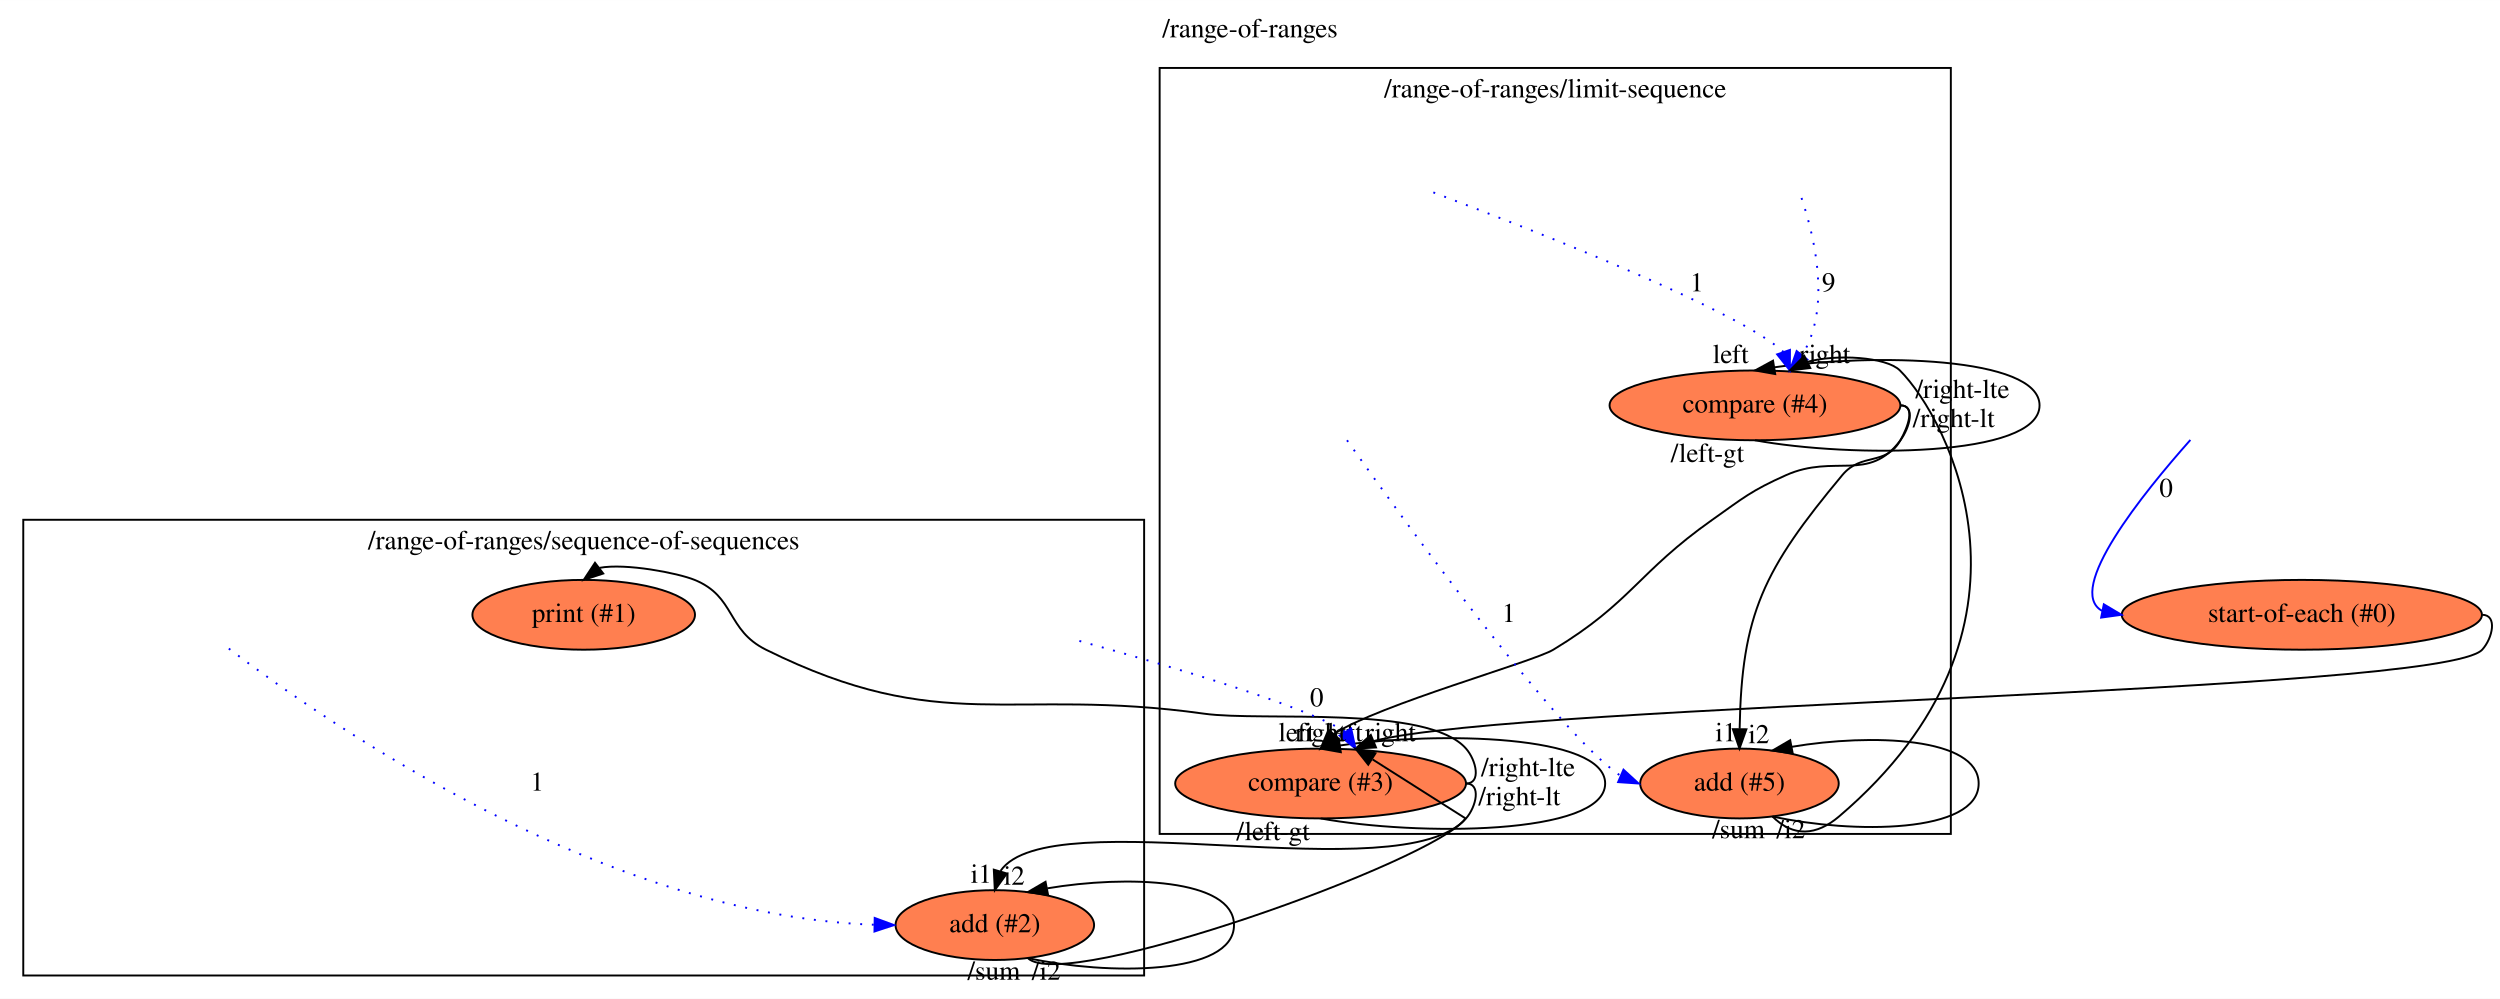
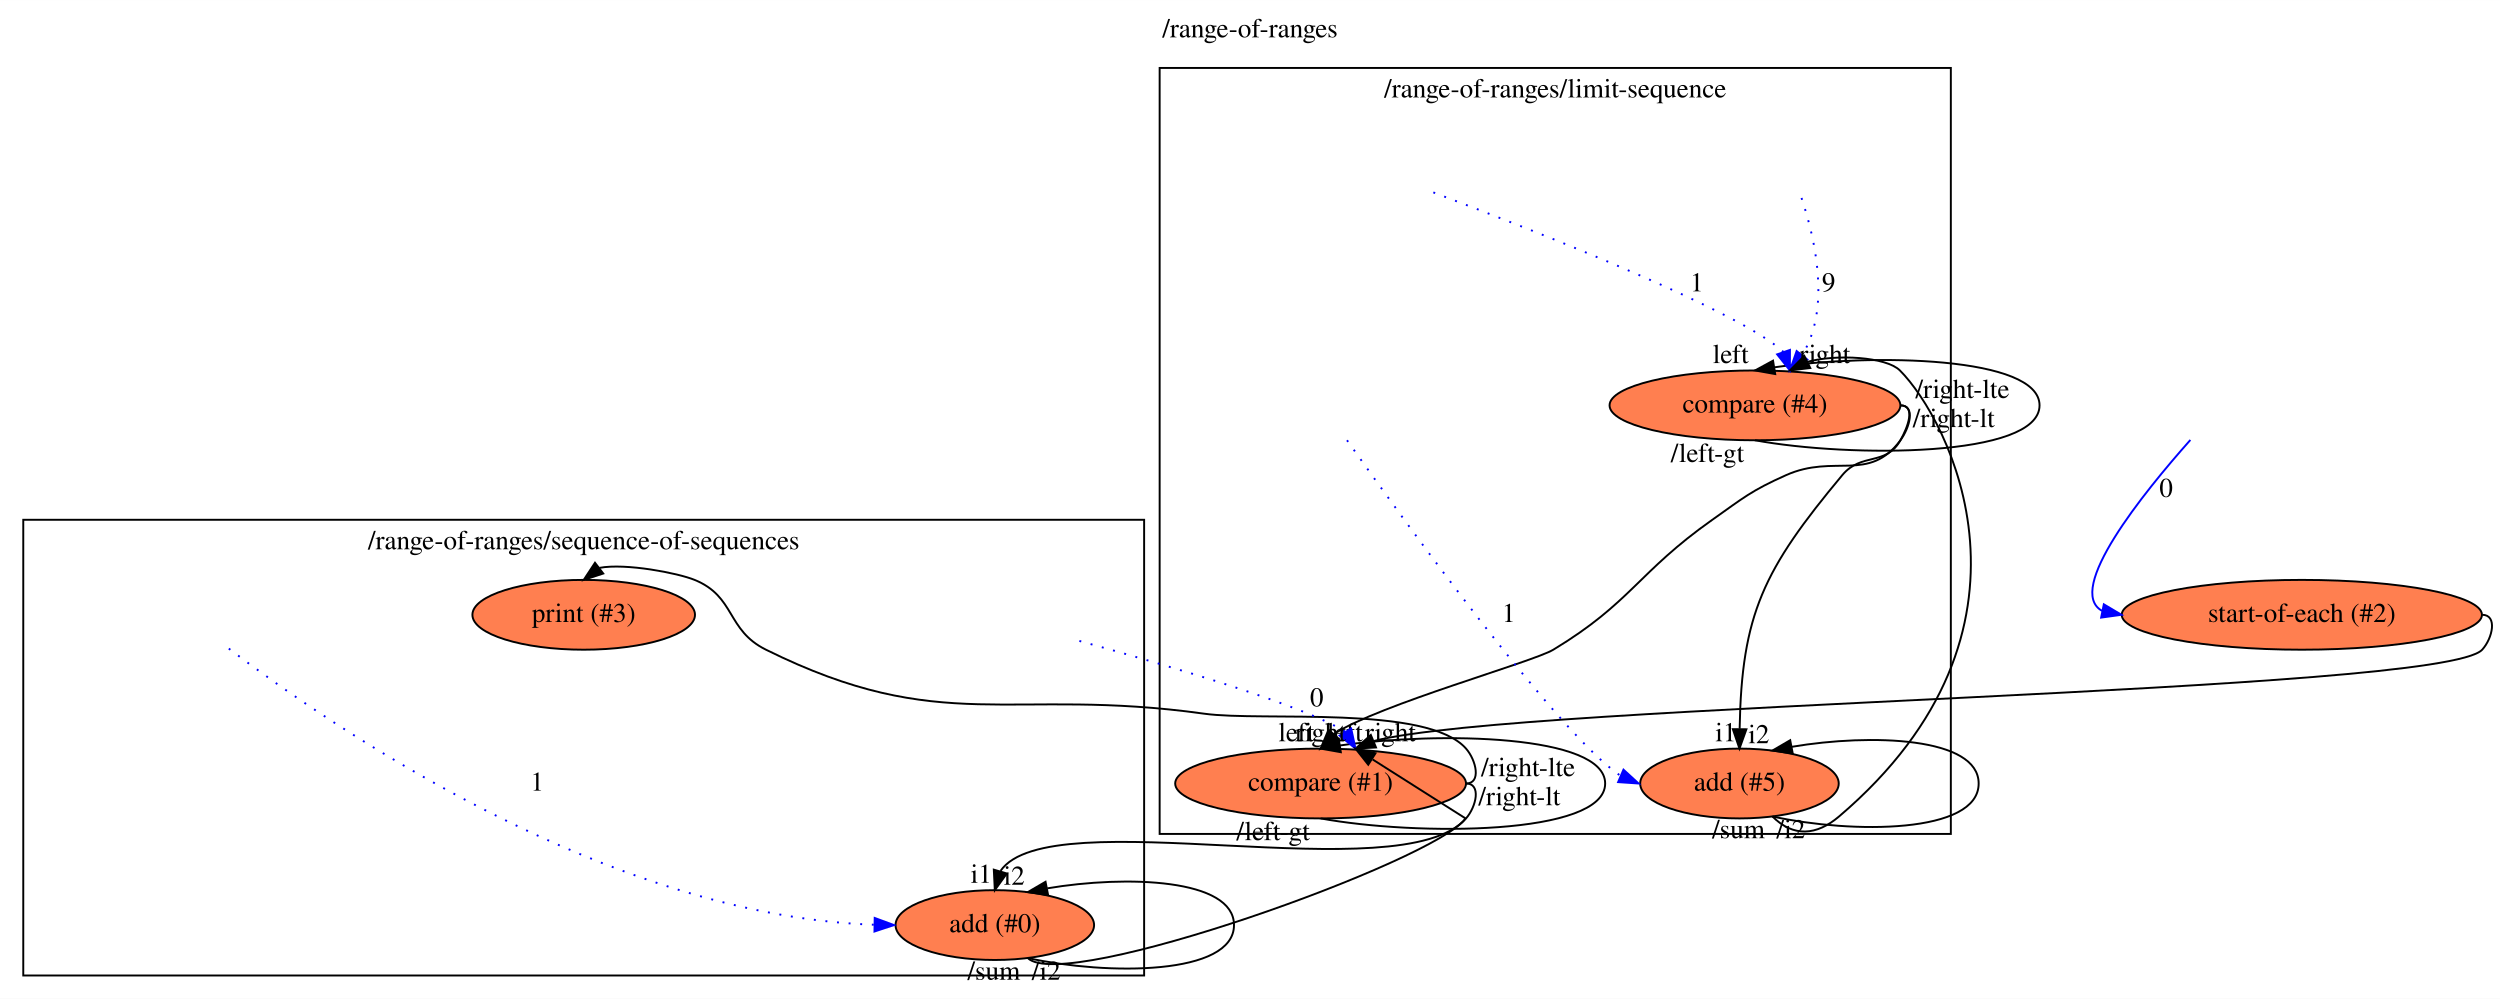
<svg xmlns="http://www.w3.org/2000/svg" xmlns:xlink="http://www.w3.org/1999/xlink" width="1289pt" height="515pt" viewBox="0.00 0.00 1289.19 515.00">
  <g id="graph0" class="graph" transform="scale(1 1) rotate(0) translate(4 511)">
    <polygon fill="#ffffff" stroke="transparent" points="-4,4 -4,-511 1285.189,-511 1285.189,4 -4,4" />
    <text text-anchor="middle" x="640.594" y="-491.8" font-family="Times,serif" font-size="14.00" fill="#000000">/range-of-ranges</text>
    <g id="clust1" class="cluster">
      <polygon fill="none" stroke="#000000" points="594,-81 594,-476 1002,-476 1002,-81 594,-81" />
      <text text-anchor="middle" x="798" y="-460.8" font-family="Times,serif" font-size="14.00" fill="#000000">/range-of-ranges/limit-sequence</text>
    </g>
    <g id="clust2" class="cluster">
      <polygon fill="none" stroke="#000000" points="8,-8 8,-243 586,-243 586,-8 8,-8" />
      <text text-anchor="middle" x="297" y="-227.8" font-family="Times,serif" font-size="14.00" fill="#000000">/range-of-ranges/sequence-of-sequences</text>
    </g>
    <g id="node1" class="node">
      <g id="a_node1">
        <a xlink:href="file:///home/travis/build/andrewdavidmackenzie/flow/flowstdlib/control/compare_switch/compare_switch.html" xlink:title="compare (#4)">
          <ellipse fill="#ff7f50" stroke="#000000" cx="901" cy="-302" rx="74.987" ry="18" />
          <text text-anchor="middle" x="901" y="-298.3" font-family="Times,serif" font-size="14.00" fill="#000000">compare (#4)</text>
        </a>
      </g>
    </g>
    <g id="edge4" class="edge">
      <path fill="none" stroke="#000000" d="M901,-284C949.914,-275 1047.743,-275 1047.743,-302 1047.743,-327.26 962.119,-328.888 911.028,-321.623" />
      <polygon fill="#000000" stroke="#000000" points="911.431,-318.143 901,-320 910.312,-325.053 911.431,-318.143" />
      <text text-anchor="middle" x="888.5" y="-323.8" font-family="Times,serif" font-size="14.00" fill="#000000">left</text>
      <text text-anchor="middle" x="876.5" y="-272.8" font-family="Times,serif" font-size="14.00" fill="#000000">/left-gt</text>
    </g>
    <g id="node4" class="node">
      <g id="a_node4">
-         <a xlink:href="file:///home/travis/build/andrewdavidmackenzie/flow/flowstdlib/control/compare_switch/compare_switch.html" xlink:title="compare (#3)">
+         <a xlink:href="file:///home/travis/build/andrewdavidmackenzie/flow/flowstdlib/control/compare_switch/compare_switch.html" xlink:title="compare (#1)">
          <ellipse fill="#ff7f50" stroke="#000000" cx="677" cy="-107" rx="74.987" ry="18" />
-           <text text-anchor="middle" x="677" y="-103.3" font-family="Times,serif" font-size="14.00" fill="#000000">compare (#3)</text>
+           <text text-anchor="middle" x="677" y="-103.3" font-family="Times,serif" font-size="14.00" fill="#000000">compare (#1)</text>
        </a>
      </g>
    </g>
    <g id="edge3" class="edge">
      <path fill="none" stroke="#000000" d="M976,-302C984,-302 980.76,-290.429 976,-284 959.686,-261.967 942.03,-277.184 917,-266 898.976,-257.947 895.128,-254.385 879,-243 840.551,-215.859 837.282,-200.337 797,-176 786.489,-169.65 707.575,-147.83 683.775,-132.506" />
      <polygon fill="#000000" stroke="#000000" points="686.298,-130.078 677,-125 681.102,-134.768 686.298,-130.078" />
      <text text-anchor="middle" x="664.5" y="-128.8" font-family="Times,serif" font-size="14.00" fill="#000000">left</text>
      <text text-anchor="middle" x="1008" y="-305.8" font-family="Times,serif" font-size="14.00" fill="#000000">/right-lte</text>
    </g>
    <g id="node5" class="node">
      <g id="a_node5">
        <a xlink:href="file:///home/travis/build/andrewdavidmackenzie/flow/flowstdlib/math/add/add.html" xlink:title="add (#5)">
          <ellipse fill="#ff7f50" stroke="#000000" cx="893" cy="-107" rx="51.191" ry="18" />
          <text text-anchor="middle" x="893" y="-103.3" font-family="Times,serif" font-size="14.00" fill="#000000">add (#5)</text>
        </a>
      </g>
    </g>
    <g id="edge5" class="edge">
      <path fill="none" stroke="#000000" d="M976,-302C984,-302 979.942,-290.962 976,-284 968.339,-270.469 955.957,-277.943 946,-266 905.39,-217.291 894.159,-194.415 893.088,-135.232" />
      <polygon fill="#000000" stroke="#000000" points="896.586,-134.97 893,-125 889.586,-135.03 896.586,-134.97" />
      <text text-anchor="middle" x="886" y="-128.8" font-family="Times,serif" font-size="14.00" fill="#000000">i1</text>
      <text text-anchor="middle" x="1003.5" y="-290.8" font-family="Times,serif" font-size="14.00" fill="#000000">/right-lt</text>
    </g>
    <g id="edge1" class="edge">
      <path fill="none" stroke="#0000ff" stroke-dasharray="1,5" d="M925.005,-408.956C932.136,-387.548 940.204,-351.759 925.278,-327.899" />
      <polygon fill="#0000ff" stroke="#0000ff" points="927.962,-325.651 919,-320 922.482,-330.006 927.962,-325.651" />
      <text text-anchor="middle" x="939" y="-360.8" font-family="Times,serif" font-size="14.00" fill="#000000">9</text>
    </g>
    <g id="edge2" class="edge">
      <path fill="none" stroke="#0000ff" stroke-dasharray="1,5" d="M735.138,-411.819C792.909,-390.039 893.521,-350.273 915.706,-329.533" />
      <polygon fill="#0000ff" stroke="#0000ff" points="919.042,-330.595 919,-320 912.426,-328.308 919.042,-330.595" />
      <text text-anchor="middle" x="871" y="-360.8" font-family="Times,serif" font-size="14.00" fill="#000000">1</text>
    </g>
    <g id="edge13" class="edge">
      <path fill="none" stroke="#000000" d="M677,-89C725.914,-80 823.743,-80 823.743,-107 823.743,-132.26 738.119,-133.888 687.028,-126.623" />
      <polygon fill="#000000" stroke="#000000" points="687.431,-123.143 677,-125 686.312,-130.053 687.431,-123.143" />
      <text text-anchor="middle" x="689.5" y="-128.8" font-family="Times,serif" font-size="14.00" fill="#000000">left</text>
      <text text-anchor="middle" x="652.5" y="-77.8" font-family="Times,serif" font-size="14.00" fill="#000000">/left-gt</text>
    </g>
    <g id="node10" class="node">
      <g id="a_node10">
-         <a xlink:href="file:///home/travis/build/andrewdavidmackenzie/flow/flowr/src/lib/flowruntime/stdio/stdout.html" xlink:title="print (#1)">
+         <a xlink:href="file:///home/travis/build/andrewdavidmackenzie/flow/flowr/src/lib/flowruntime/stdio/stdout.html" xlink:title="print (#3)">
          <ellipse fill="#ff7f50" stroke="#000000" cx="297" cy="-194" rx="57.391" ry="18" />
-           <text text-anchor="middle" x="297" y="-190.3" font-family="Times,serif" font-size="14.00" fill="#000000">print (#1)</text>
+           <text text-anchor="middle" x="297" y="-190.3" font-family="Times,serif" font-size="14.00" fill="#000000">print (#3)</text>
        </a>
      </g>
    </g>
    <g id="edge12" class="edge">
      <path fill="none" stroke="#000000" d="M752,-107C760,-107 757.27,-118.981 752,-125 732.063,-147.771 646.975,-138.814 617,-143 516.466,-157.042 481.973,-130.965 391,-176 370.493,-186.151 375.383,-203.361 354.195,-212 345.552,-215.524 318.758,-220.727 305.133,-218.208" />
      <polygon fill="#000000" stroke="#000000" points="307.073,-215.286 297,-212 302.825,-220.85 307.073,-215.286" />
      <text text-anchor="middle" x="784" y="-110.8" font-family="Times,serif" font-size="14.00" fill="#000000">/right-lte</text>
    </g>
    <g id="node11" class="node">
      <g id="a_node11">
-         <a xlink:href="file:///home/travis/build/andrewdavidmackenzie/flow/flowstdlib/math/add/add.html" xlink:title="add (#2)">
+         <a xlink:href="file:///home/travis/build/andrewdavidmackenzie/flow/flowstdlib/math/add/add.html" xlink:title="add (#0)">
          <ellipse fill="#ff7f50" stroke="#000000" cx="509" cy="-34" rx="51.191" ry="18" />
-           <text text-anchor="middle" x="509" y="-30.3" font-family="Times,serif" font-size="14.00" fill="#000000">add (#2)</text>
+           <text text-anchor="middle" x="509" y="-30.3" font-family="Times,serif" font-size="14.00" fill="#000000">add (#0)</text>
        </a>
      </g>
    </g>
    <g id="edge14" class="edge">
      <path fill="none" stroke="#000000" d="M752,-107C760,-107 757.281,-95.009 752,-89 718.477,-50.856 537.256,-98.867 511.938,-61.916" />
      <polygon fill="#000000" stroke="#000000" points="515.197,-60.594 509,-52 508.485,-62.582 515.197,-60.594" />
      <text text-anchor="middle" x="502" y="-55.8" font-family="Times,serif" font-size="14.00" fill="#000000">i1</text>
      <text text-anchor="middle" x="779.5" y="-95.8" font-family="Times,serif" font-size="14.00" fill="#000000">/right-lt</text>
    </g>
    <g id="edge8" class="edge">
      <path fill="none" stroke="#000000" d="M910,-90C920.794,-79.206 932.721,-80.106 944.345,-90 1057.778,-186.55 1000.591,-295.153 975.743,-320 968.708,-327.036 942.997,-328.52 928.083,-324.452" />
      <polygon fill="#000000" stroke="#000000" points="929.52,-321.259 919,-320 926.439,-327.544 929.52,-321.259" />
      <text text-anchor="middle" x="937" y="-323.8" font-family="Times,serif" font-size="14.00" fill="#000000">right</text>
      <text text-anchor="middle" x="892.5" y="-78.8" font-family="Times,serif" font-size="14.00" fill="#000000">/sum</text>
    </g>
    <g id="edge7" class="edge">
      <path fill="none" stroke="#000000" d="M910,-90C951.115,-81 1016.345,-81 1016.345,-107 1016.345,-130.969 960.909,-132.841 920.035,-125.936" />
      <polygon fill="#000000" stroke="#000000" points="920.482,-122.458 910,-124 919.156,-129.331 920.482,-122.458" />
      <text text-anchor="middle" x="903" y="-127.8" font-family="Times,serif" font-size="14.00" fill="#000000">i2</text>
      <text text-anchor="middle" x="919.5" y="-78.8" font-family="Times,serif" font-size="14.00" fill="#000000">/i2</text>
    </g>
    <g id="edge6" class="edge">
      <path fill="none" stroke="#0000ff" stroke-dasharray="1,5" d="M690.623,-284.004C721.187,-240.822 799.04,-133.259 831.545,-111.05" />
      <polygon fill="#0000ff" stroke="#0000ff" points="833.186,-114.155 841,-107 830.43,-107.721 833.186,-114.155" />
      <text text-anchor="middle" x="774" y="-190.3" font-family="Times,serif" font-size="14.00" fill="#000000">1</text>
    </g>
    <g id="node7" class="node">
      <g id="a_node7">
-         <a xlink:href="file:///home/travis/build/andrewdavidmackenzie/flow/flowstdlib/data/buffer/buffer.html" xlink:title="start-of-each (#0)">
+         <a xlink:href="file:///home/travis/build/andrewdavidmackenzie/flow/flowstdlib/data/buffer/buffer.html" xlink:title="start-of-each (#2)">
          <ellipse fill="#ff7f50" stroke="#000000" cx="1183" cy="-194" rx="92.883" ry="18" />
-           <text text-anchor="middle" x="1183" y="-190.3" font-family="Times,serif" font-size="14.00" fill="#000000">start-of-each (#0)</text>
+           <text text-anchor="middle" x="1183" y="-190.3" font-family="Times,serif" font-size="14.00" fill="#000000">start-of-each (#2)</text>
        </a>
      </g>
    </g>
    <g id="edge10" class="edge">
      <path fill="none" stroke="#000000" d="M1276,-194C1284,-194 1281.404,-181.899 1276,-176 1255.438,-153.554 780.957,-148.492 704.579,-128.964" />
      <polygon fill="#000000" stroke="#000000" points="705.578,-125.59 695,-125 702.901,-132.058 705.578,-125.59" />
      <text text-anchor="middle" x="713" y="-128.8" font-family="Times,serif" font-size="14.00" fill="#000000">right</text>
    </g>
    <g id="edge9" class="edge">
      <path fill="none" stroke="#0000ff" d="M1125.529,-284.166C1101.239,-256.846 1060.67,-206.669 1080.019,-196.019" />
      <polygon fill="#0000ff" stroke="#0000ff" points="1080.893,-199.414 1090,-194 1079.505,-192.553 1080.893,-199.414" />
      <text text-anchor="middle" x="1113" y="-254.8" font-family="Times,serif" font-size="14.00" fill="#000000">0</text>
    </g>
    <g id="edge11" class="edge">
      <path fill="none" stroke="#0000ff" stroke-dasharray="1,5" d="M552.614,-180.521C600.803,-167.204 668.962,-146.958 689.677,-133.704" />
      <polygon fill="#0000ff" stroke="#0000ff" points="692.769,-135.357 695,-125 686.797,-131.705 692.769,-135.357" />
      <text text-anchor="middle" x="675" y="-146.8" font-family="Times,serif" font-size="14.00" fill="#000000">0</text>
    </g>
    <g id="edge17" class="edge">
      <path fill="none" stroke="#000000" d="M526,-17C544.616,1.616 736.759,-67.353 751.743,-89 751.743,-89 719.825,-109.25 703.866,-119.375" />
      <polygon fill="#000000" stroke="#000000" points="701.569,-116.687 695,-125 705.319,-122.598 701.569,-116.687" />
      <text text-anchor="middle" x="677" y="-128.8" font-family="Times,serif" font-size="14.00" fill="#000000">right</text>
      <text text-anchor="middle" x="508.5" y="-5.8" font-family="Times,serif" font-size="14.00" fill="#000000">/sum</text>
    </g>
    <g id="edge16" class="edge">
      <path fill="none" stroke="#000000" d="M526,-17C567.115,-8 632.345,-8 632.345,-34 632.345,-57.969 576.909,-59.841 536.035,-52.937" />
      <polygon fill="#000000" stroke="#000000" points="536.482,-49.458 526,-51 535.156,-56.331 536.482,-49.458" />
      <text text-anchor="middle" x="519" y="-54.8" font-family="Times,serif" font-size="14.00" fill="#000000">i2</text>
      <text text-anchor="middle" x="535.5" y="-5.8" font-family="Times,serif" font-size="14.00" fill="#000000">/i2</text>
    </g>
    <g id="edge15" class="edge">
      <path fill="none" stroke="#0000ff" stroke-dasharray="1,5" d="M113.991,-176.573C167.273,-136.117 309.049,-38.901 446.677,-34.178" />
      <polygon fill="#0000ff" stroke="#0000ff" points="447.062,-37.672 457,-34 446.941,-30.674 447.062,-37.672" />
      <text text-anchor="middle" x="273" y="-103.3" font-family="Times,serif" font-size="14.00" fill="#000000">1</text>
    </g>
  </g>
</svg>
